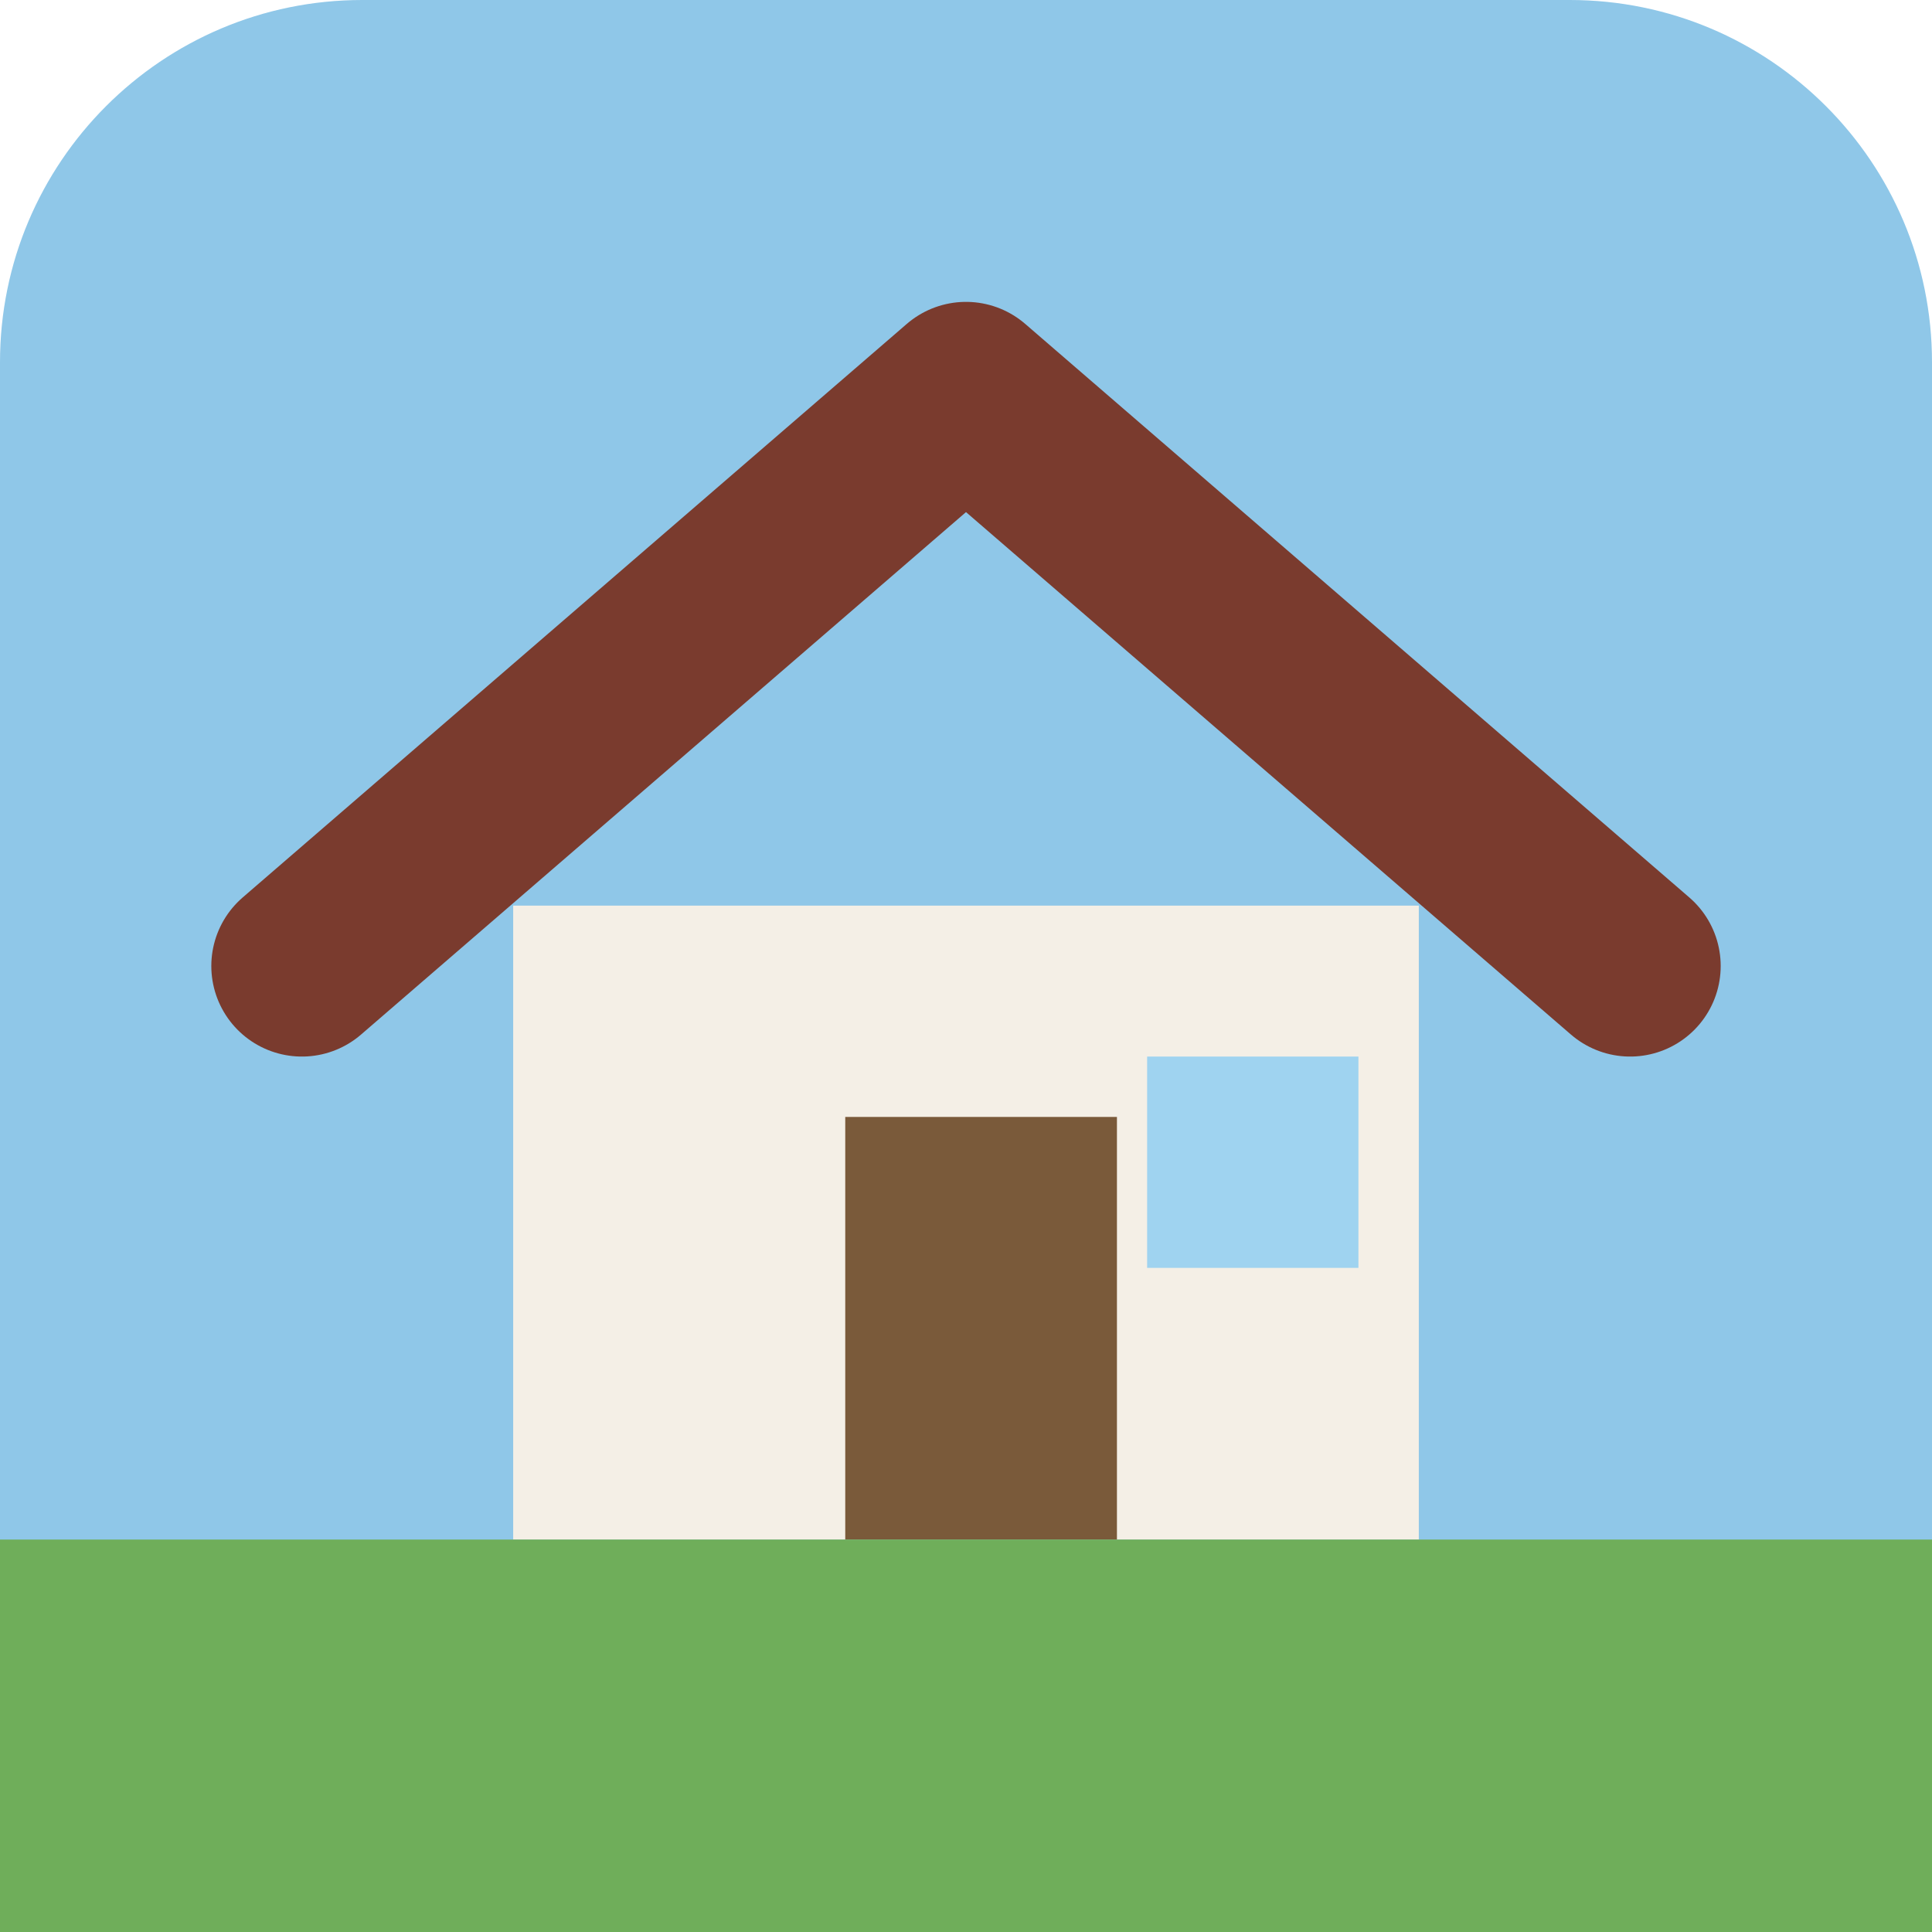
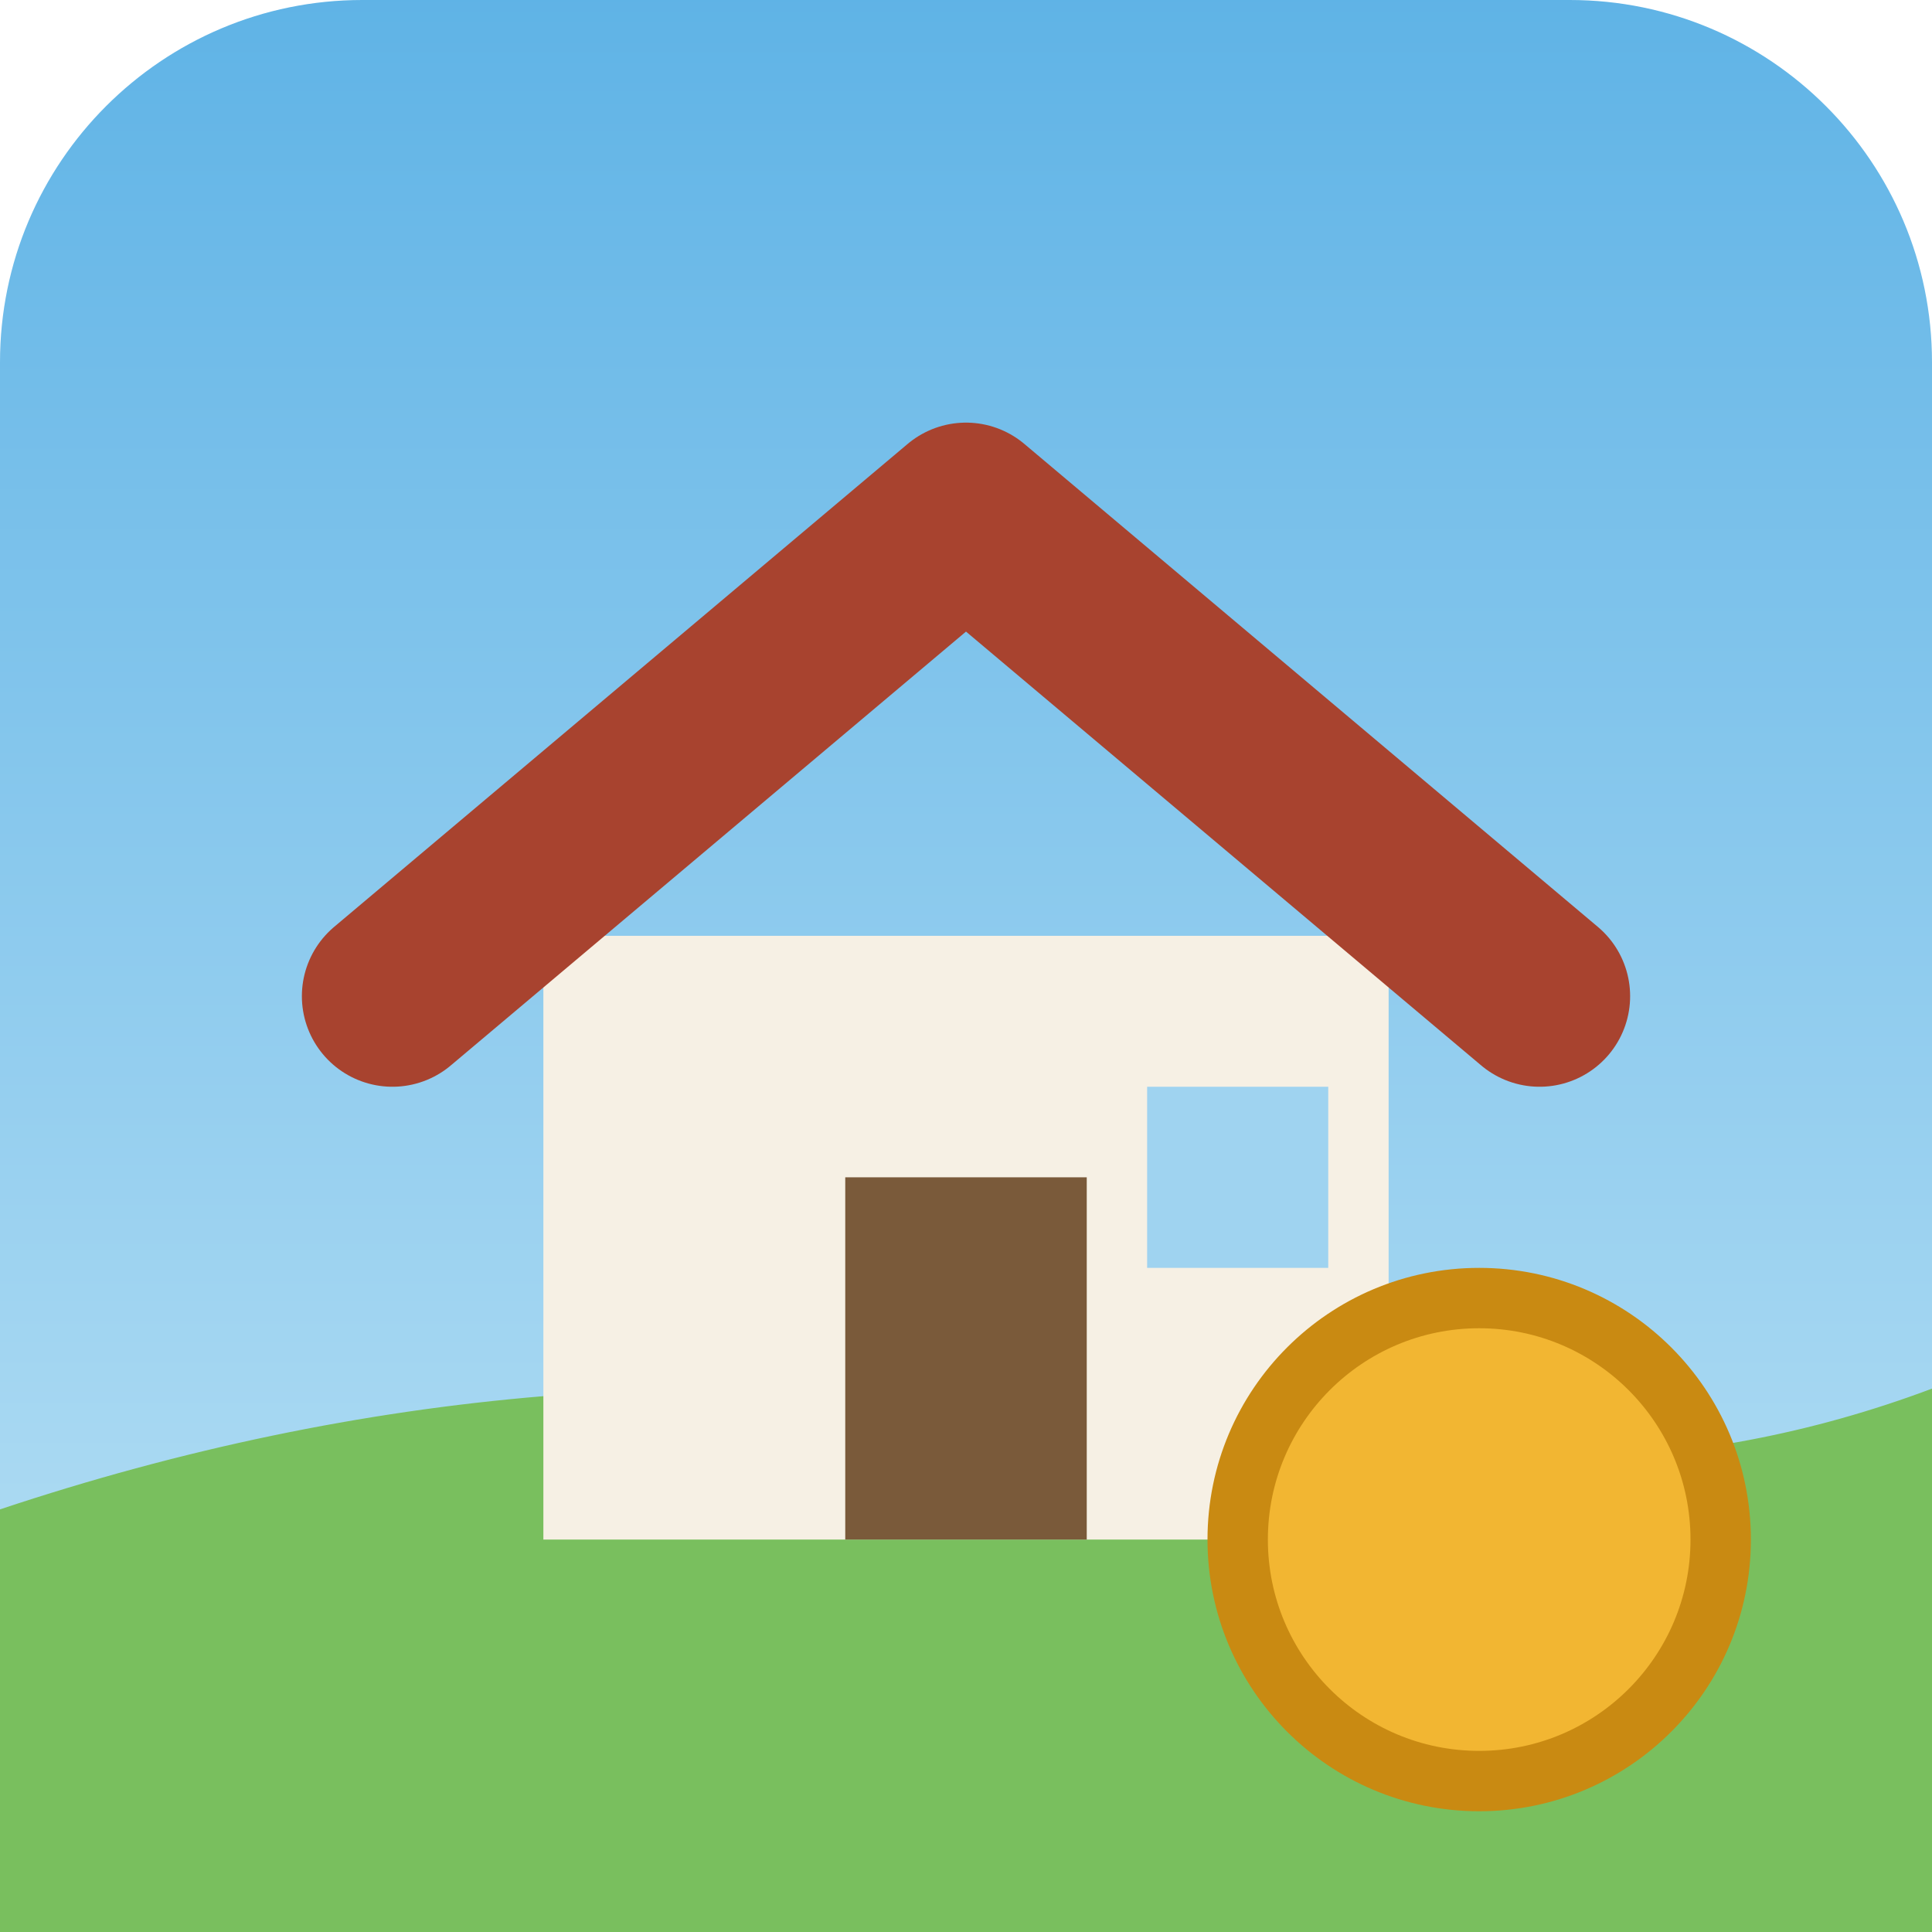
<svg xmlns="http://www.w3.org/2000/svg" viewBox="0 0 64 64">
-   <rect width="64" height="64" rx="12" fill="#8fc7e8" />
-   <path d="M10 32 32 13l22 19" fill="none" stroke="#7a3b2e" stroke-width="6" stroke-linejoin="round" stroke-linecap="round" />
-   <path d="M17 30v21h30V30" fill="#f4efe6" />
-   <rect x="28" y="37" width="9" height="14" fill="#7a5a3a" />
-   <rect x="38" y="35" width="7" height="7" fill="#9fd3f0" />
-   <rect y="51" width="64" height="13" fill="#6fae5a" />
+   <defs>
+     <linearGradient id="s" x1="0" y1="0" x2="0" y2="1">
+       <stop offset="0" stop-color="#5fb3e6" />
+       <stop offset="1" stop-color="#bfe4f6" />
+     </linearGradient>
+   </defs>
+   <rect width="64" height="64" rx="12" fill="url(#s)" />
+   <path d="M0 50c12-4 24-5 36-3s20 2 28-1v18H0z" fill="#79bf5e" />
+   <rect x="18" y="31" width="28" height="20" fill="#f6f0e4" />
+   <path d="M13 33 32 17l19 16" fill="none" stroke="#a8432f" stroke-width="6" stroke-linecap="round" stroke-linejoin="round" />
+   <rect x="28" y="39" width="8" height="12" fill="#7a5a3a" />
+   <rect x="38" y="36" width="6" height="6" fill="#9fd3f0" />
+   <circle cx="49" cy="51" r="8" fill="#f2b632" stroke="#c98a12" stroke-width="2" />
</svg>
